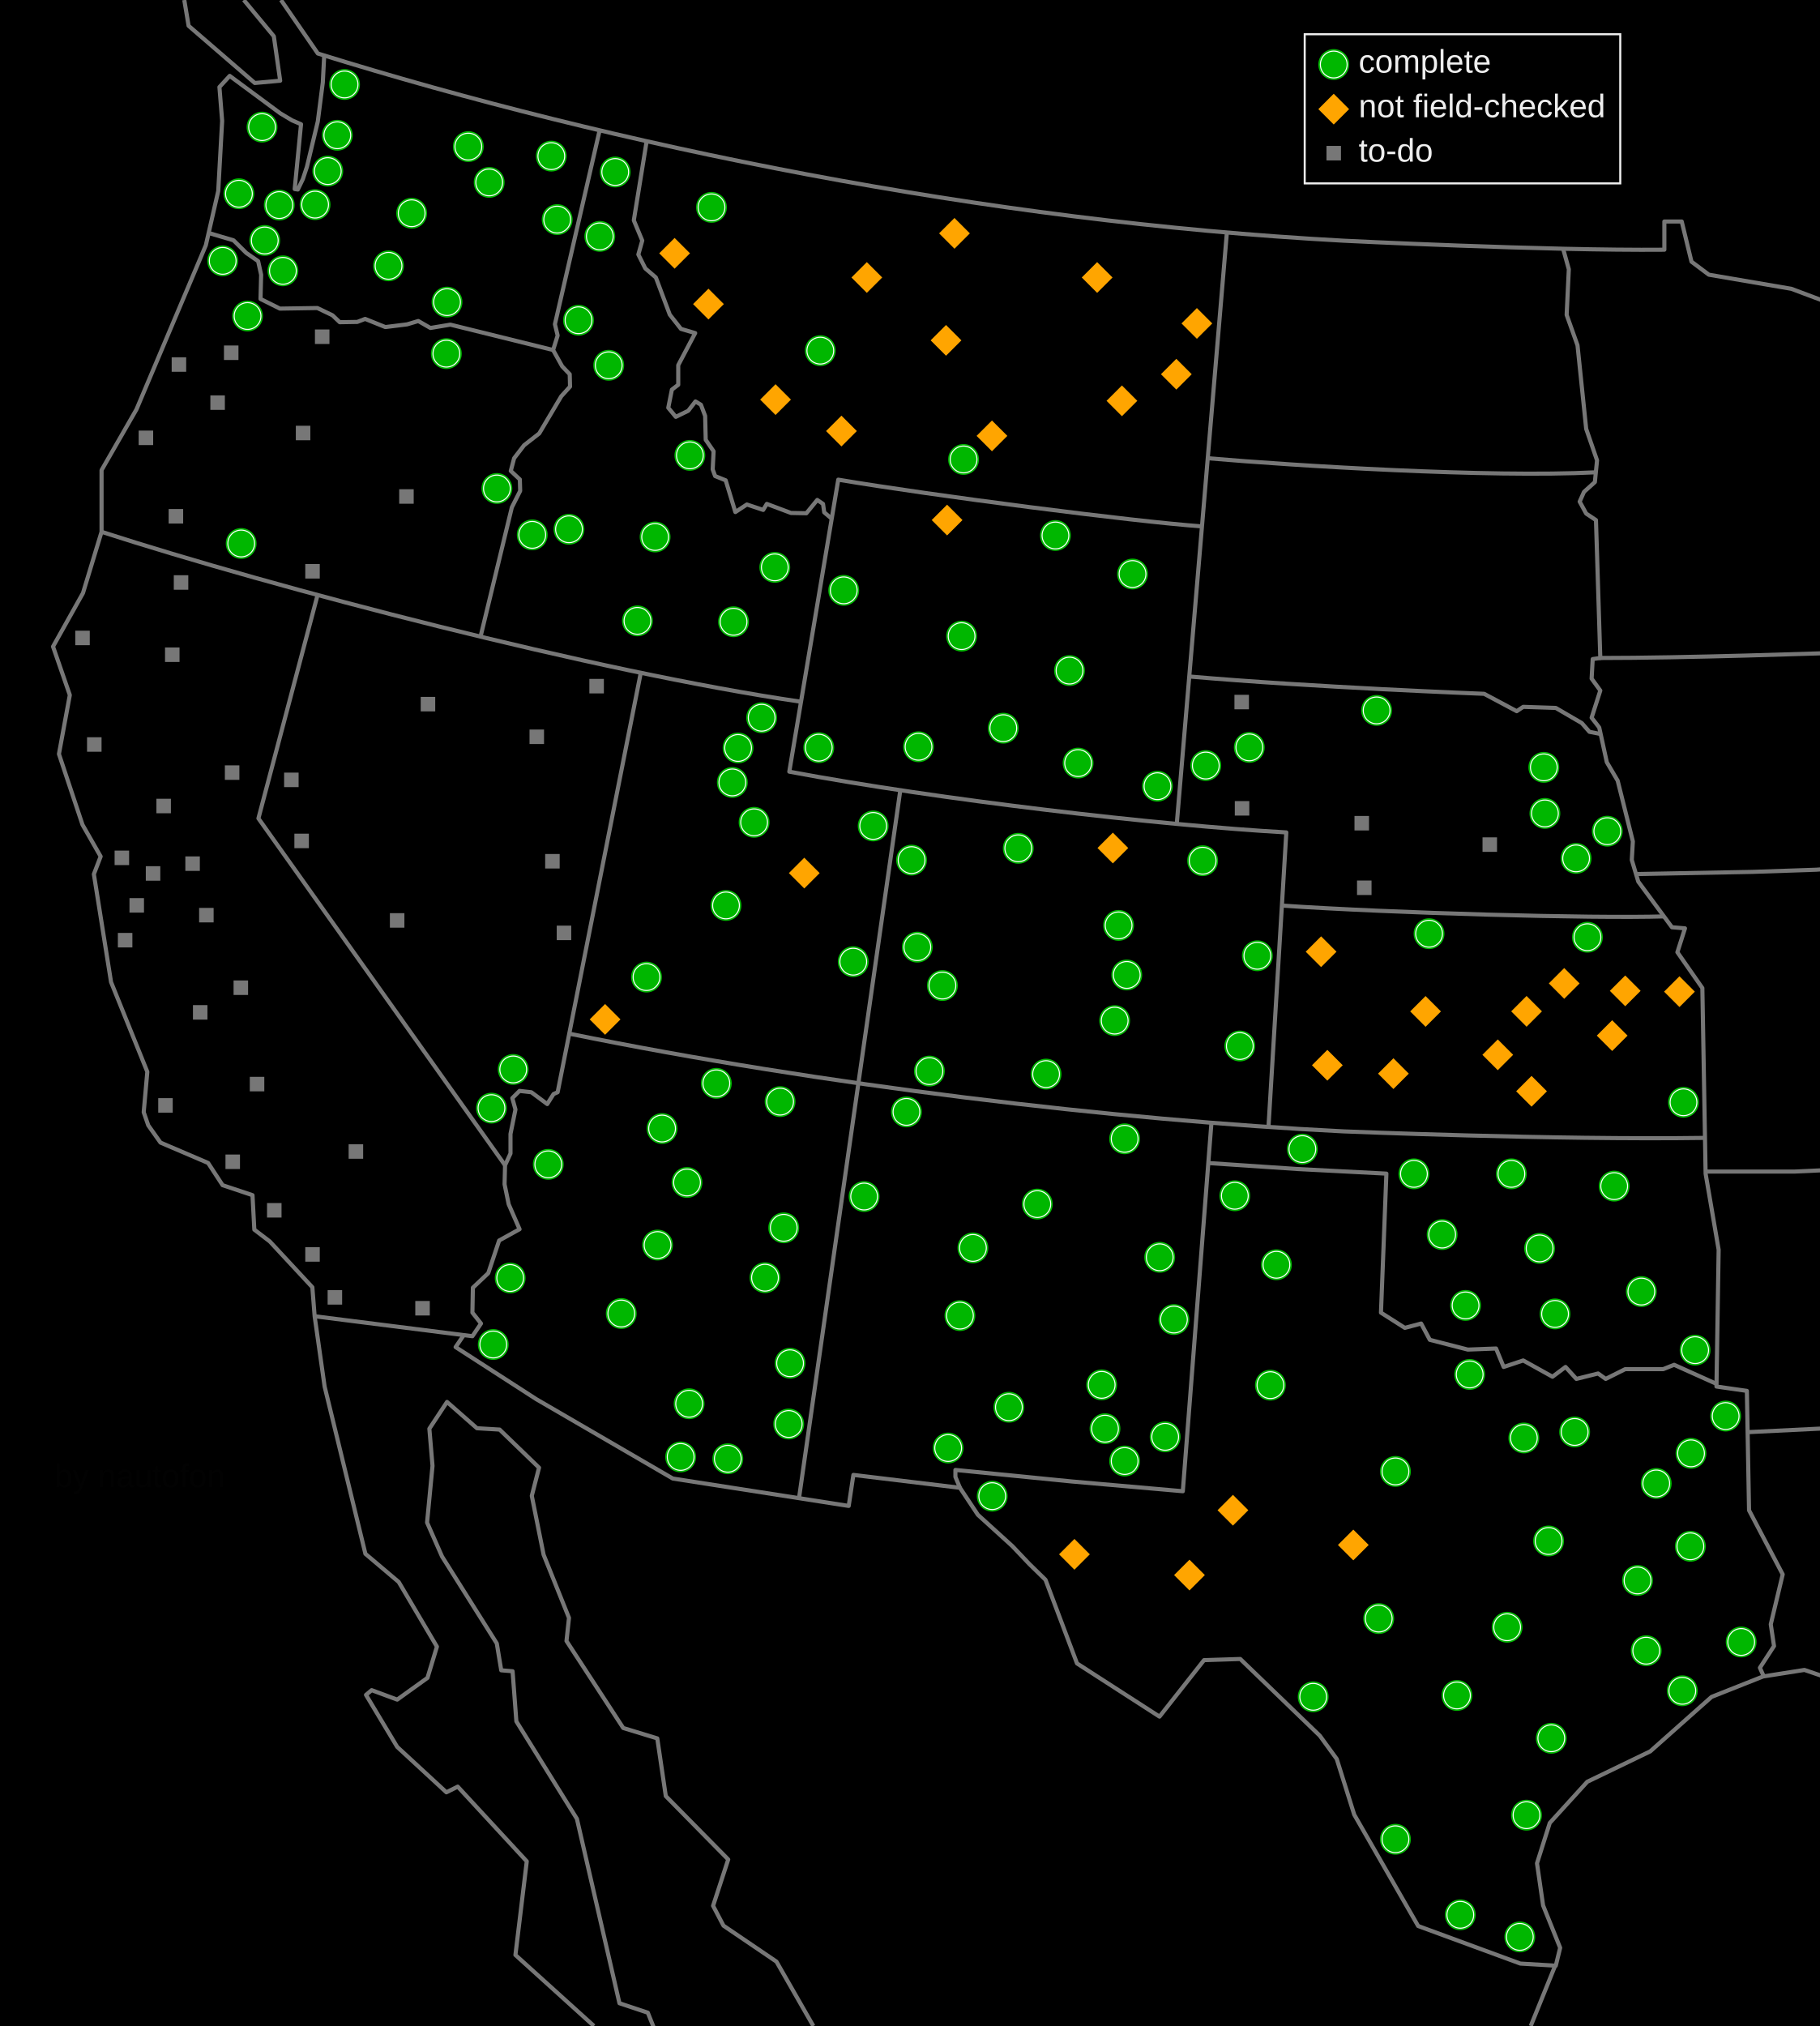
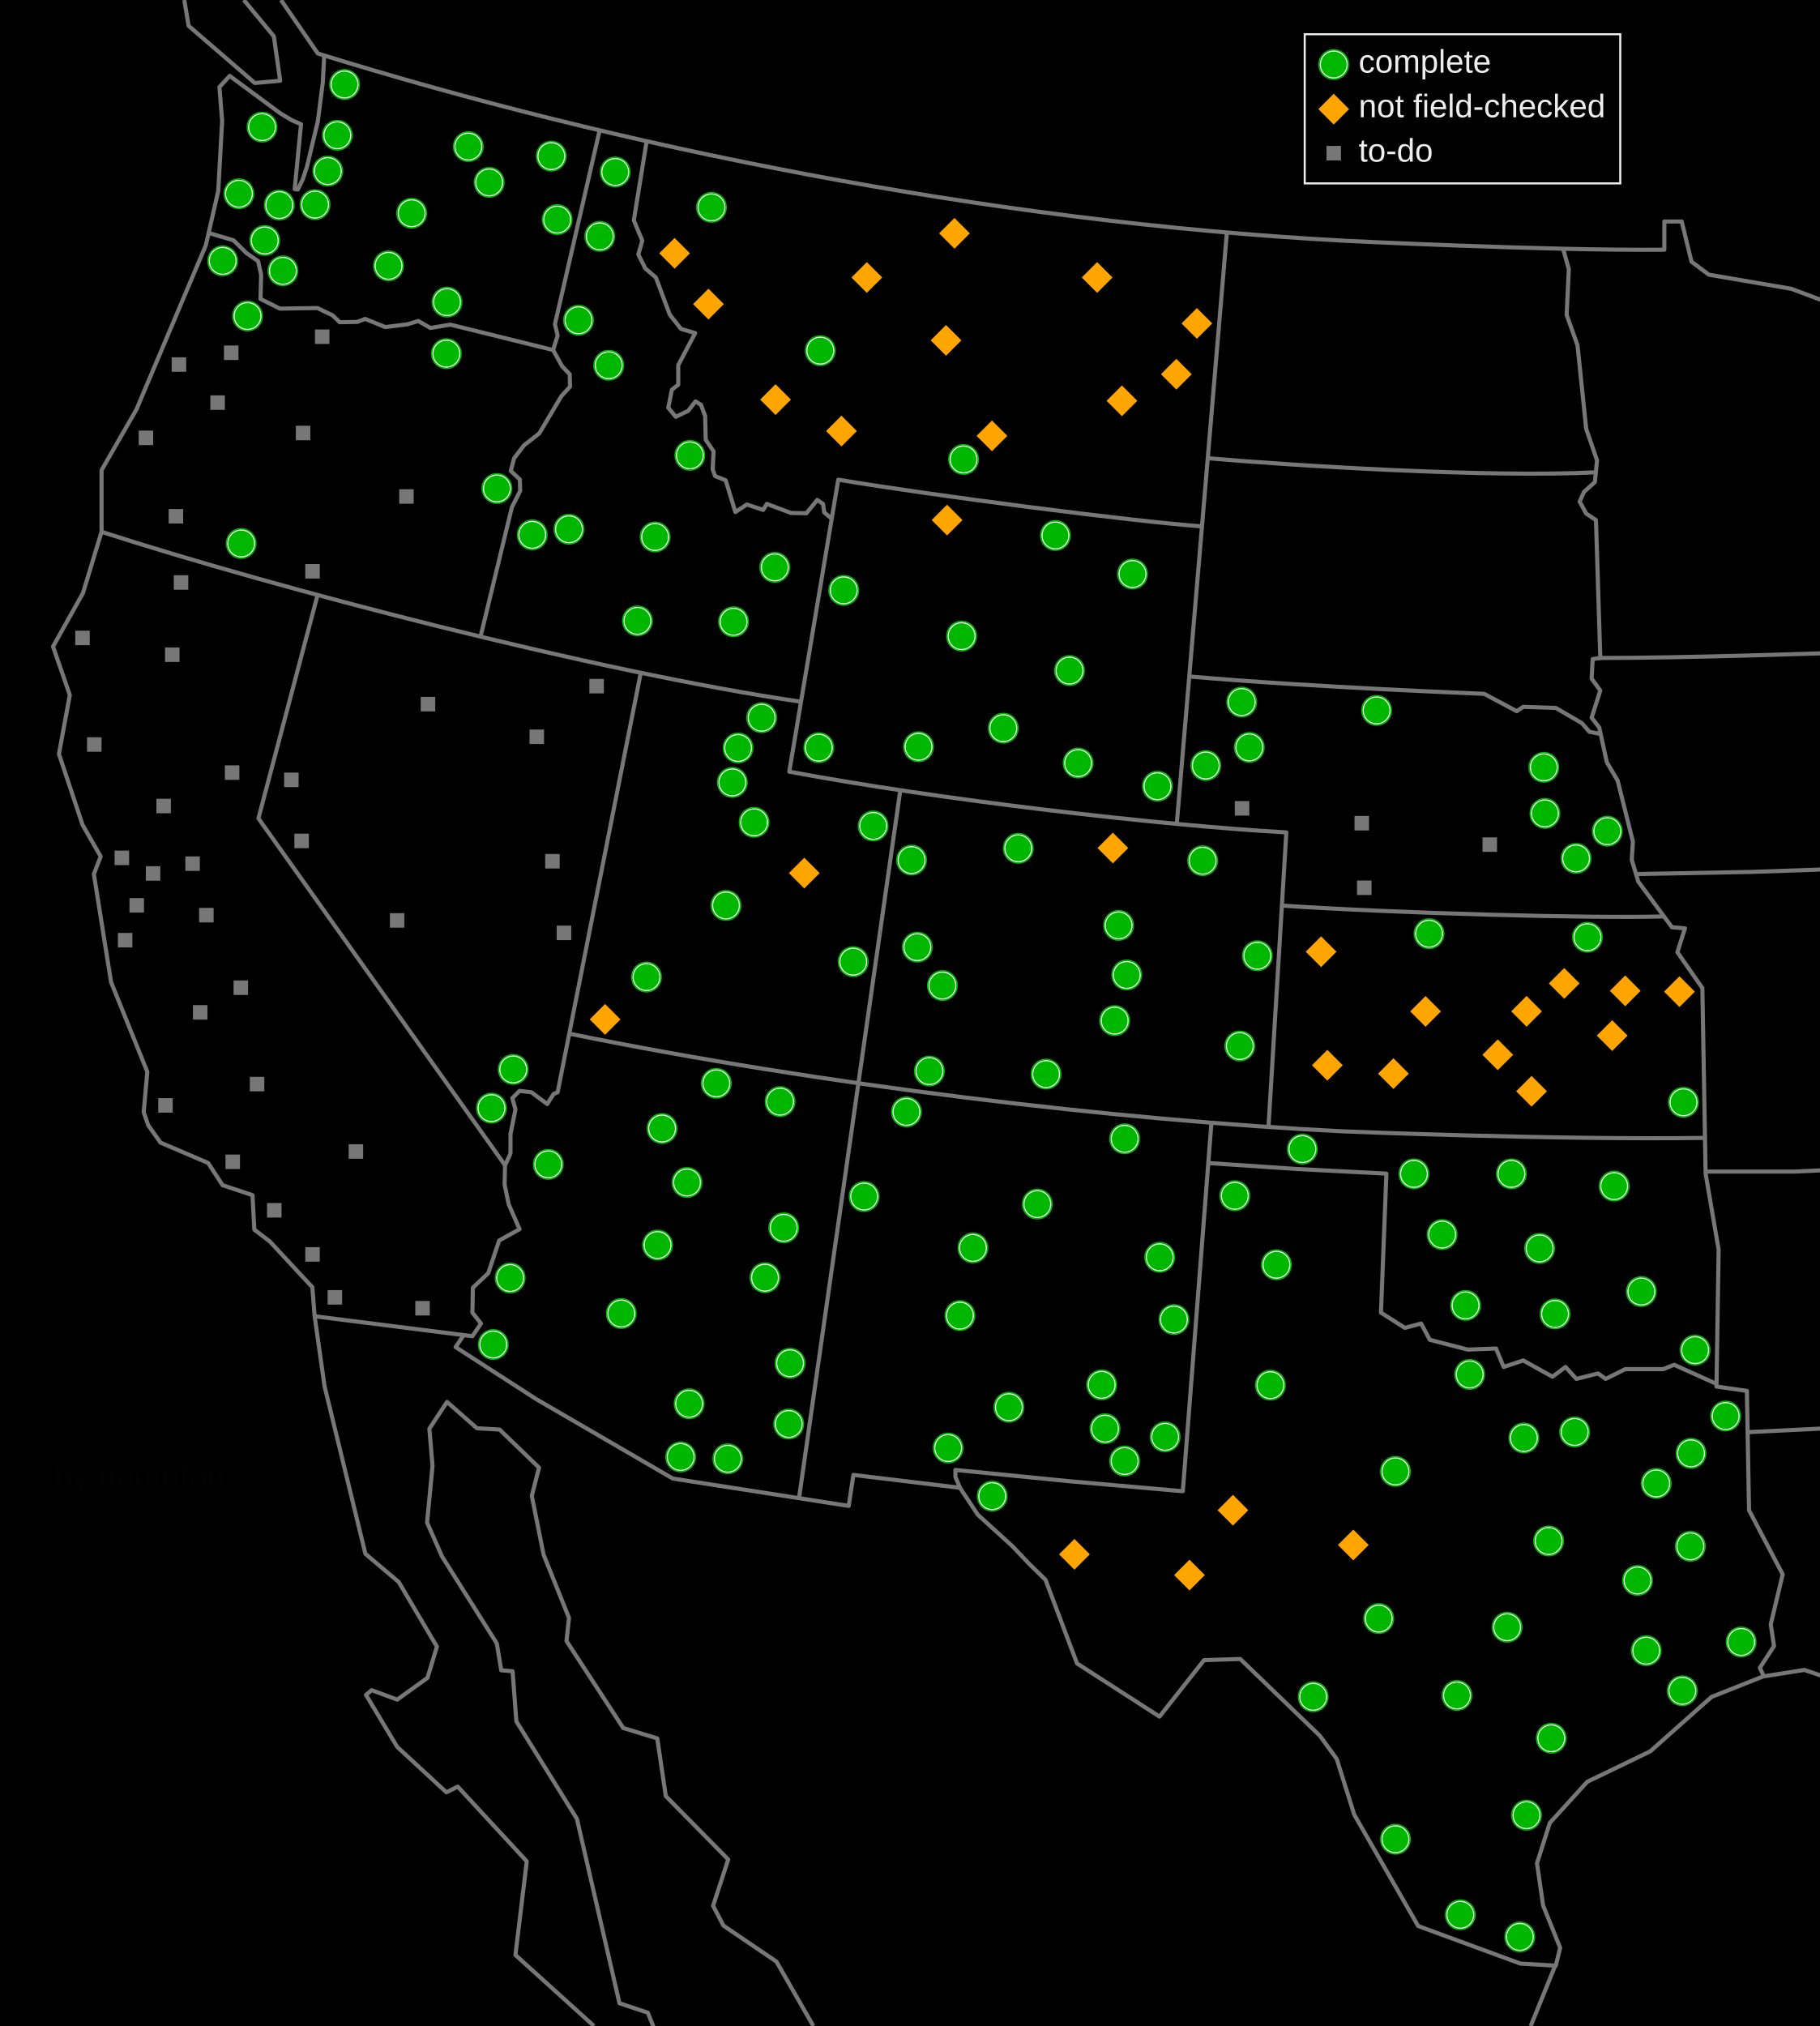
<svg xmlns="http://www.w3.org/2000/svg" xmlns:xlink="http://www.w3.org/1999/xlink" version="1.1" x="0px" y="0px" width="501.68px" height="558.55px" viewBox="0 0 501.68 558.55" xml:space="preserve">
  <symbol id="all" viewBox="-4.25 -4.25 8.5 8.5">
    <path style="fill:#00B700;" d="M4.25,0c0-2.35-1.9-4.25-4.25-4.25c-2.35,0-4.25,1.9-4.25,4.25S-2.35,4.25,0,4.25C2.35,4.25,4.25,2.35,4.25,0z" />
    <path style="fill:none;stroke:#FFFFFF;stroke-width:0.283;stroke-miterlimit:10;" d="M3.69,0c0-2.04-1.65-3.69-3.69-3.69S-3.68-2.04-3.68,0S-2.04,3.69,0,3.69S3.69,2.04,3.69,0z" />
  </symbol>
  <symbol id="cleanup" viewBox="-4.25 -4.25 8.5 8.5">
    <rect x="-3" y="-3" width="6" height="6" transform="rotate(45)" style="fill:orange" />
  </symbol>
  <symbol id="open" viewBox="-4.25 -4.25 8.5 8.5">
    <rect x="-2" y="-2" width="4" height="4" style="fill:#777" />
  </symbol>
  <symbol id="TODO" viewBox="-4.25 -4.25 8.5 8.5">
    <rect x="-2" y="-2" width="4" height="4" style="fill:red" />
  </symbol>
  <g id="map">
    <rect width="597.74" height="558.55" />
    <text id="made_by_nautofon" transform="matrix(1 0 0 1 15.00 410.00)" style="font-family:'ArialMT','Arial',sans-serif;fill:#020202;font-size:9px;">by nautofon</text>
    <path style="fill:none;stroke:#777777;stroke-width:1.134;stroke-linejoin:round;stroke-miterlimit:10;" d="M77.47,0l10.16,14.75c81.55,25.39,184,46.31,282.83,51.61 0 0 55.799 2.787 88.427 2.487v-7.783h4.789l2.694 11.076 4.789 3.592 22.75 3.891 14.368 5.388 10.178-2.993 17.362 4.49-13.47 7.184-18.858 18.559 0.299 2.395" />
    <line style="fill:none;stroke:#777777;stroke-width:1.134;stroke-linejoin:round;stroke-miterlimit:10;" x1="338.27" y1="64.1" x2="324.45" y2="227.16" />
    <polyline style="fill:none;stroke:#777777;stroke-width:1.134;stroke-linejoin:round;stroke-miterlimit:10;" points="87.56,164.04 71.25,225.62 139.25,321.25" />
    <polyline style="fill:none;stroke:#777777;stroke-width:1.134;stroke-linejoin:round;stroke-miterlimit:10;" points="176.67,185.49 153.75,301.12 152.62,301.62 150.88,304.38 146.5,301.12 143.25,300.75 141.25,302.75 142.12,305.88 140.75,312.62 140.75,318 139.25,321.25 139.12,326.5 140.25,332 143.25,338.88 137.62,342 134.62,351 130.38,355 130.25,361.88 132.62,364.88 130.25,368.38 86.75,362.88" />
    <polyline style="fill:none;stroke:#777777;stroke-width:1.134;stroke-linejoin:round;stroke-miterlimit:10;" points="50.81,0 52,7.12 70.25,22.88 77.25,22.25 75.5,10 67.22,0" />
    <path style="fill:none;stroke:#777777;stroke-width:1.134;stroke-linejoin:round;stroke-miterlimit:10;" d="m89.39 15.3-0.39 7.45-1.38 10.75-3 12.5-1.12 3.38-1.38 2.87-0.87-0.13 1.75-17.87-2.5-1.08-3.21-1.92-13.96-10.33-2.83 3.08 0.75 9.33-1.08 19.34-3.42 14.95-19.13 45.26-9.62 16.74v17l-5.12 16.88-8.26 14.75 4.63 13.37-3 16.26 6.5 19.5 5 8.74-1.87 4.88 4.74 29.75 10 24.75-1 11.12 1.26 3.63 3.37 4.75 13.13 5.62 4 6.13 8.24 2.75 0.5 9.5 4.26 3.25 11.74 12.63 0.63 8 2.75 19.37 11.25 46.13 9.177 7.754 10.54 17.833-2.607 8.605-8.344 5.997-7.04-2.607-1.565 1.304 8.605 14.341 13.559 12.516 3.129-1.565 19.035 20.599-3.129 25.814 21.642 19.574" />
    <path style="fill:none;stroke:#777777;stroke-width:1.134;stroke-linejoin:round;stroke-miterlimit:10;" d="m180.18 558.79-1.565-3.911-7.822-2.607-11.734-50.846-16.688-26.857-1.043-13.82-3.129-0.261-1.228-7.413-15.09-23.953-4.13-9.37 1.5-15.63-0.87-10.24 4.87-7.38 8.25 7.25 6.25 0.37 10.87 10.5-2 7.76 3.26 16.24 6.997 17.413-0.687 6.37 15.645 23.989 9.387 2.868 2.347 15.906 17.21 17.47-4.172 12.777 2.868 5.476 14.602 9.909 10.169 17.749" />
    <path style="fill:none;stroke:#777777;stroke-width:1.134;stroke-linejoin:round;stroke-miterlimit:10;" d="m127.87 368.07-2.25 3.31 22.26 14.37 37.62 21.87 48.5 7.55 1.29-8.55 29.38 3.55 4.95 7.45 9.5 8.63 4.68 4.93 4.464 4.358 8.681 23.049 22.75 14.668 12.273-15.566 9.989-0.323 21.93 21.149 4.666 6.405 4.83 15.362 17.624 30.7 28.183 10.36 9.765 0.577 1.202-4.926-4.701-11.674-1.683-11.626 3.523-11.123 10.338-11.353 17.362-8.382 16.902-15.012 14.229-5.642 11.375-1.796 13.171 4.49 14.967-3.592 14.368 10.477 12.872-0.299 6.585-4.191 6.885 2.395 2.694-2.993-3.891-3.592-0.299-8.082-2.993-5.388 6.885-4.191 13.47-2.395 15.53 0.898" />
    <line style="fill:none;stroke:#777777;stroke-width:1.134;stroke-linejoin:round;stroke-miterlimit:10;" x1="248.23" y1="217.87" x2="220.3" y2="413.04" />
    <path style="fill:none;stroke:#777777;stroke-width:1.134;stroke-linejoin:round;stroke-miterlimit:10;" d="M28,146.62c47.23,15.27,136.03,38.56,192.86,46.85" />
    <path style="fill:none;stroke:#777777;stroke-width:1.134;stroke-linejoin:round;stroke-miterlimit:10;" d="M156.95 284.97c69.54 14.18 151.01 23.87 213.51 26.94 0 0 58.194 2.396 99.503 1.797" />
    <path style="fill:none;stroke:#777777;stroke-width:1.134;stroke-linejoin:round;stroke-miterlimit:10;" d="M331.36,145.12c-18.79-1.34-74.68-8.56-100.24-12.88l-13.5,80.5c41,7.71,102.37,14.82,137.04,16.75l-4.92,81.2" />
    <polyline style="fill:none;stroke:#777777;stroke-width:1.134;stroke-linejoin:round;stroke-miterlimit:10;" points="334.01,309.54 326.12,411.12 295.42,408.42 263.42,405.25 263.42,407.17 264.67,410.17" />
    <path style="fill:none;stroke:#777777;stroke-width:1.134;stroke-linejoin:round;stroke-miterlimit:10;" d="m333.16 320.64 24.461 1.643 24.63 1.276-1.497 38.332 6.585 4.191 4.49-1.197 2.395 4.49 10.477 2.694 7.783-0.299 2.095 5.089 5.388-1.796 8.082 4.49 3.592-2.694 2.993 3.293 5.987-1.497 2.095 1.497 5.388-2.694h10.477l2.993-1.197 11.974 5.388" />
    <path style="fill:none;stroke:#777777;stroke-width:1.134;stroke-linejoin:round;stroke-miterlimit:10;" d="m353.22 249.65c31.131 2.095 85.611 3.592 105.67 2.993" />
    <path style="fill:none;stroke:#777777;stroke-width:1.134;stroke-linejoin:round;stroke-miterlimit:10;" d="m327.78 186.49c34.125 2.993 81.42 4.789 81.42 4.789l8.98 4.789 1.796-1.197 8.98 0.299 7.184 4.191 2.095 2.395 2.993 0.599" />
    <path style="fill:none;stroke:#777777;stroke-width:1.134;stroke-linejoin:round;stroke-miterlimit:10;" d="m332.87 126.32c24.246 2.095 77.529 5.388 107.16 3.891" />
    <polyline style="fill:none;stroke:#777777;stroke-width:1.134;stroke-linejoin:round;stroke-miterlimit:10;" points="165.33,35.93 153,89.38 153.75,92.5 152.5,96.5 155,101 157.08,103.17 157.17,106.58 154.75,109.25 148.67,119.5 144.5,122.75 141.75,126.33 140.83,129.83 143.33,132.17 143.42,135.33 141.12,139.88 132.49,175.53" />
    <polyline style="fill:none;stroke:#777777;stroke-width:1.134;stroke-linejoin:round;stroke-miterlimit:10;" points="178.29,38.93 174.75,60.75 177.08,66.33 176,70.17 177.92,74 180.83,76.5 184.67,86.75 187.75,90.67 191.67,91.83 187,100.67 187,106.08 185.25,107.42 184.25,112.42 186.33,114.92 189.75,113.25 191.75,110.67 193.25,111.58 194.42,114.67 194.58,121.25 196.75,124.42 196.5,129.42 197.17,131.25 200.08,132.42 202.75,141.17 205.92,139.08 210.42,140.58 211.42,138.92 218.08,141.42 222.33,141.5 225.33,137.83 226.92,138.92 227.25,141.25 229.32,143.01" />
    <polyline style="fill:none;stroke:#777777;stroke-width:1.134;stroke-linejoin:round;stroke-miterlimit:10;" points="57.53,64.23 64.38,66.25 67.92,69.75 71.17,72 72,75.75 71.83,82.42 77.17,85.08 87.5,84.92 91.67,86.92 93.67,88.83 98.5,88.75 100.67,87.92 106.25,90.17 112.25,89.42 115.33,88.5 118.67,90.42 124.17,89.5 152.5,96.5" />
    <path style="fill:none;stroke:#777777;stroke-width:1.134;stroke-linejoin:round;stroke-miterlimit:10;" d="m431.05 68.847 1.497 5.388-0.599 12.572 2.993 8.382 2.395 23.049 2.993 8.681-0.599 5.987-2.993 2.694-1.197 2.694 1.796 3.293 2.694 1.796 1.197 38.016-2.095 0.299-0.299 5.388 2.395 3.293-2.395 7.484 2.095 2.694 2.095 9.579 2.993 5.089 4.191 16.763-0.299 5.089 1.796 5.987 9.28 12.572 3.592 0.299-2.095 6.585 6.885 9.878 0.898 51.187 3.592 20.954-0.599 37.717 8.382 1.197 0.599 32.927 9.28 17.661-3.293 13.77 0.898 5.987-3.891 5.987 1.197 2.694" />
    <path style="fill:none;stroke:#777777;stroke-width:1.134;stroke-linejoin:round;stroke-miterlimit:10;" d="m440.93 181.4c24.246 0 58.371-1.197 76.93-1.796" />
    <path style="fill:none;stroke:#777777;stroke-width:1.134;stroke-linejoin:round;stroke-miterlimit:10;" d="m451.1 240.97 32.029-0.599 17.661-0.599 12.273-0.898 5.089 4.789" />
    <path style="fill:none;stroke:#777777;stroke-width:1.134;stroke-linejoin:round;stroke-miterlimit:10;" d="m470.56 322.99h24.246l32.329-1.497 17.062 0.299 1.796 2.694-4.789 5.987 10.776-0.299" />
    <path style="fill:none;stroke:#777777;stroke-width:1.134;stroke-linejoin:round;stroke-miterlimit:10;" d="m481.94 394.83 48.792-2.395" />
    <path style="fill:none;stroke:#777777;stroke-width:1.134;stroke-linejoin:round;stroke-miterlimit:10;" d="m428.87 541.7-6.822 16.841" />
  </g>
  <g id="legend" transform="translate(55)">
    <rect x="304.73" y="9.44" style="stroke:#EEEEEE;stroke-width:0.567;stroke-miterlimit:10;" width="87" height="41.12" />
    <text transform="matrix(1 0 0 1 319.5923 44.5608)" style="fill:#EEEEEE; font-family:'ArialMT','Arial',sans-serif; font-size:9px;">to-do</text>
    <use xlink:href="#open" width="8.5" height="8.5" id="legend-unkown_1_" x="-4.25" y="-4.25" transform="matrix(1 0 0 -1 312.729 42.2266)" style="overflow:visible;" />
    <text transform="matrix(1 0 0 1 319.5923 32.3207)" style="fill:#EEEEEE; font-family:'ArialMT','Arial',sans-serif; font-size:9px;">not field-checked</text>
    <use xlink:href="#cleanup" width="8.5" height="8.5" id="legend-some_1_" x="-4.25" y="-4.25" transform="matrix(1 0 0 -1 312.729 30.0874)" style="overflow:visible;" />
    <text transform="matrix(1 0 0 1 319.5933 20.0199)" style="fill:#EEEEEE; font-family:'ArialMT','Arial',sans-serif; font-size:9px;">complete</text>
    <use xlink:href="#all" width="8.5" height="8.5" id="legend-all_1_" x="-4.25" y="-4.25" transform="matrix(1 0 0 -1 312.729 17.7852)" style="overflow:visible;" />
  </g>
  <g id="data">
    <g id="AZ">
      <use xlink:href="#all" width="8.5" height="8.5" id="camp_verde" x="-4.25" y="-4.25" transform="matrix(1 0 0 -1 181.292 343.25)" style="overflow:visible;" />
      <use xlink:href="#all" width="8.5" height="8.5" id="clifton" x="-4.25" y="-4.25" transform="matrix(1 0 0 -1 217.8335 375.834)" style="overflow:visible;" />
      <use xlink:href="#all" width="8.5" height="8.5" id="ehrenberg" x="-4.25" y="-4.25" transform="matrix(1 0 0 -1 140.6665 352.334)" style="overflow:visible;" />
      <use xlink:href="#all" width="8.5" height="8.5" id="flagstaff" x="-4.25" y="-4.25" transform="matrix(1 0 0 -1 189.417 326)" style="overflow:visible;" />
      <use xlink:href="#all" width="8.5" height="8.5" id="g_canyon_vlg" x="-4.25" y="-4.25" transform="matrix(1 0 0 -1 182.542 311.125)" style="overflow:visible;" />
      <use xlink:href="#all" width="8.5" height="8.5" id="holbrook" x="-4.25" y="-4.25" transform="matrix(1 0 0 -1 216.084 338.5)" style="overflow:visible;" />
      <use xlink:href="#all" width="8.5" height="8.5" id="kayenta" x="-4.25" y="-4.25" transform="matrix(1 0 0 -1 215.0835 303.708)" style="overflow:visible;" />
      <use xlink:href="#all" width="8.5" height="8.5" id="kingman" x="-4.25" y="-4.25" transform="matrix(1 0 0 -1 151.167 321)" style="overflow:visible;" />
      <use xlink:href="#all" width="8.5" height="8.5" id="nogales" x="-4.25" y="-4.25" transform="matrix(1 0 0 -1 187.6665 401.667)" style="overflow:visible;" />
      <use xlink:href="#all" width="8.5" height="8.5" id="page" x="-4.25" y="-4.25" transform="matrix(1 0 0 -1 197.5005 298.667)" style="overflow:visible;" />
      <use xlink:href="#all" width="8.5" height="8.5" id="phoenix" x="-4.25" y="-4.25" transform="matrix(1 0 0 -1 171.292 362.125)" style="overflow:visible;" />
      <use xlink:href="#all" width="8.5" height="8.5" id="san_simon" x="-4.25" y="-4.25" transform="matrix(1 0 0 -1 217.4585 392.583)" style="overflow:visible;" />
      <use xlink:href="#all" width="8.5" height="8.5" id="show_low" x="-4.25" y="-4.25" transform="matrix(1 0 0 -1 210.917 352.25)" style="overflow:visible;" />
      <use xlink:href="#all" width="8.5" height="8.5" id="sierra_vista" x="-4.25" y="-4.25" transform="matrix(1 0 0 -1 200.6665 402.167)" style="overflow:visible;" />
      <use xlink:href="#all" width="8.5" height="8.5" id="tucson" x="-4.25" y="-4.25" transform="matrix(1 0 0 -1 190 387)" style="overflow:visible;" />
      <use xlink:href="#all" width="8.5" height="8.5" id="yuma" x="-4.25" y="-4.25" transform="matrix(1 0 0 -1 136 370.667)" style="overflow:visible;" />
    </g>
    <g id="CA">
      <use xlink:href="#open" width="8.5" height="8.5" id="bakersfield" x="-4.25" y="-4.25" transform="matrix(1 0 0 -1 70.875 298.874)" style="overflow:visible;" />
      <use xlink:href="#open" width="8.5" height="8.5" id="barstow" x="-4.25" y="-4.25" transform="matrix(1 0 0 -1 98.125 317.458)" style="overflow:visible;" />
      <use xlink:href="#open" width="8.5" height="8.5" id="carlsbad" x="-4.25" y="-4.25" transform="matrix(1 0 0 -1 86.1655 345.834)" style="overflow:visible;" />
      <use xlink:href="#open" width="8.5" height="8.5" id="el_centro" x="-4.25" y="-4.25" transform="matrix(1 0 0 -1 116.499 360.668)" style="overflow:visible;" />
      <use xlink:href="#open" width="8.5" height="8.5" id="eureka" x="-4.25" y="-4.25" transform="matrix(1 0 0 -1 22.7495 175.875)" style="overflow:visible;" />
      <use xlink:href="#open" width="8.5" height="8.5" id="fresno" x="-4.25" y="-4.25" transform="matrix(1 0 0 -1 66.4 272.3)" style="overflow:visible;" />
      <use xlink:href="#open" width="8.5" height="8.5" id="hilt" x="-4.25" y="-4.25" transform="matrix(1 0 0 -1 49.9165 160.5835)" style="overflow:visible;" />
      <use xlink:href="#open" width="8.5" height="8.5" id="huron" x="-4.25" y="-4.25" transform="matrix(1 0 0 -1 55.2 279.1)" style="overflow:visible;" />
      <use xlink:href="#open" width="8.5" height="8.5" id="los_angeles" x="-4.25" y="-4.25" transform="matrix(1 0 0 -1 75.6235 333.668)" style="overflow:visible;" />
      <use xlink:href="#open" width="8.5" height="8.5" id="modesto" x="-4.25" y="-4.25" transform="matrix(1 0 0 -1 56.9 252.3)" style="overflow:visible;" />
      <use xlink:href="#open" width="8.5" height="8.5" id="oakland" x="-4.25" y="-4.25" transform="matrix(1 0 0 -1 42.2 240.8)" style="overflow:visible;" />
      <use xlink:href="#open" width="8.5" height="8.5" id="oxnard" x="-4.25" y="-4.25" transform="matrix(1 0 0 -1 64.1675 320.292)" style="overflow:visible;" />
      <use xlink:href="#open" width="8.5" height="8.5" id="redding" x="-4.25" y="-4.25" transform="matrix(1 0 0 -1 47.4995 180.5)" style="overflow:visible;" />
      <use xlink:href="#open" width="8.5" height="8.5" id="sacramento" x="-4.25" y="-4.25" transform="matrix(1 0 0 -1 45.124 222.2095)" style="overflow:visible;" />
      <use xlink:href="#open" width="8.5" height="8.5" id="san_diego" x="-4.25" y="-4.25" transform="matrix(1 0 0 -1 92.3325 357.668)" style="overflow:visible;" />
      <use xlink:href="#open" width="8.5" height="8.5" id="san_francisc" x="-4.25" y="-4.25" transform="matrix(1 0 0 -1 33.6 236.5)" style="overflow:visible;" />
      <use xlink:href="#open" width="8.5" height="8.5" id="san_jose" x="-4.25" y="-4.25" transform="matrix(1 0 0 -1 37.7 249.6)" style="overflow:visible;" />
      <use xlink:href="#open" width="8.5" height="8.5" id="santa_cruz" x="-4.25" y="-4.25" transform="matrix(1 0 0 -1 34.5 259.2)" style="overflow:visible;" />
      <use xlink:href="#open" width="8.5" height="8.5" id="santa_maria" x="-4.25" y="-4.25" transform="matrix(1 0 0 -1 45.6245 304.75)" style="overflow:visible;" />
      <use xlink:href="#open" width="8.5" height="8.5" id="stockton" x="-4.25" y="-4.25" transform="matrix(1 0 0 -1 53.1 238.1)" style="overflow:visible;" />
      <use xlink:href="#open" width="8.5" height="8.5" id="truckee" x="-4.25" y="-4.25" transform="matrix(1 0 0 -1 63.9995 213)" style="overflow:visible;" />
      <use xlink:href="#open" width="8.5" height="8.5" id="ukiah" x="-4.25" y="-4.25" transform="matrix(1 0 0 -1 25.9995 205.25)" style="overflow:visible;" />
    </g>
    <g id="CO">
      <use xlink:href="#all" width="8.5" height="8.5" id="alamosa" x="-4.25" y="-4.25" transform="matrix(1 0 0 -1 288.4165 296.1221)" style="overflow:visible;" />
      <use xlink:href="#all" width="8.5" height="8.5" id="burlington" x="-4.25" y="-4.25" transform="matrix(1 0 0 -1 346.667 263.4971)" style="overflow:visible;" />
      <use xlink:href="#all" width="8.5" height="8.5" id="colorado_spr" x="-4.25" y="-4.25" transform="matrix(1 0 0 -1 310.6665 268.7886)" style="overflow:visible;" />
      <use xlink:href="#all" width="8.5" height="8.5" id="denver" x="-4.25" y="-4.25" transform="matrix(1 0 0 -1 308.4165 255.1221)" style="overflow:visible;" />
      <use xlink:href="#all" width="8.5" height="8.5" id="durango" x="-4.25" y="-4.25" transform="matrix(1 0 0 -1 256.25 295.2886)" style="overflow:visible;" />
      <use xlink:href="#cleanup" width="8.5" height="8.5" id="fort_collins" x="-4.25" y="-4.25" transform="matrix(1 0 0 -1 306.833 233.7886)" style="overflow:visible;" />
      <use xlink:href="#all" width="8.5" height="8.5" id="grand_juncti" x="-4.25" y="-4.25" transform="matrix(1 0 0 -1 252.916 261.1221)" style="overflow:visible;" />
      <use xlink:href="#all" width="8.5" height="8.5" id="lamar" x="-4.25" y="-4.25" transform="matrix(1 0 0 -1 341.833 288.3721)" style="overflow:visible;" />
      <use xlink:href="#all" width="8.5" height="8.5" id="montrose" x="-4.25" y="-4.25" transform="matrix(1 0 0 -1 259.833 271.7051)" style="overflow:visible;" />
      <use xlink:href="#all" width="8.5" height="8.5" id="pueblo" x="-4.25" y="-4.25" transform="matrix(1 0 0 -1 307.333 281.3721)" style="overflow:visible;" />
      <use xlink:href="#all" width="8.5" height="8.5" id="rangely" x="-4.25" y="-4.25" transform="matrix(1 0 0 -1 251.333 237.1221)" style="overflow:visible;" />
      <use xlink:href="#all" width="8.5" height="8.5" id="steamboat_sp" x="-4.25" y="-4.25" transform="matrix(1 0 0 -1 280.7495 233.8721)" style="overflow:visible;" />
      <use xlink:href="#all" width="8.5" height="8.5" id="sterling" x="-4.25" y="-4.25" transform="matrix(1 0 0 -1 331.583 237.2886)" style="overflow:visible;" />
    </g>
    <g id="ID">
      <use xlink:href="#all" width="8.5" height="8.5" id="boise" x="-4.25" y="-4.25" transform="matrix(1 0 0 -1 156.8745 145.9141)" style="overflow:visible;" />
      <use xlink:href="#all" width="8.5" height="8.5" id="coeur_dalene" x="-4.25" y="-4.25" transform="matrix(1 0 0 -1 165.3745 65.1641)" style="overflow:visible;" />
      <use xlink:href="#all" width="8.5" height="8.5" id="grangeville" x="-4.25" y="-4.25" transform="matrix(1 0 0 -1 167.833 100.7056)" style="overflow:visible;" />
      <use xlink:href="#all" width="8.5" height="8.5" id="idaho_falls" x="-4.25" y="-4.25" transform="matrix(1 0 0 -1 213.6245 156.4141)" style="overflow:visible;" />
      <use xlink:href="#all" width="8.5" height="8.5" id="ketchum" x="-4.25" y="-4.25" transform="matrix(1 0 0 -1 180.6245 148.0391)" style="overflow:visible;" />
      <use xlink:href="#all" width="8.5" height="8.5" id="lewiston" x="-4.25" y="-4.25" transform="matrix(1 0 0 -1 159.4995 88.2891)" style="overflow:visible;" />
      <use xlink:href="#all" width="8.5" height="8.5" id="nampa" x="-4.25" y="-4.25" transform="matrix(1 0 0 -1 146.7495 147.4556)" style="overflow:visible;" />
      <use xlink:href="#all" width="8.5" height="8.5" id="pocatello" x="-4.25" y="-4.25" transform="matrix(1 0 0 -1 202.2495 171.4141)" style="overflow:visible;" />
      <use xlink:href="#all" width="8.5" height="8.5" id="salmon" x="-4.25" y="-4.25" transform="matrix(1 0 0 -1 190.2075 125.5391)" style="overflow:visible;" />
      <use xlink:href="#all" width="8.5" height="8.5" id="sandpoint" x="-4.25" y="-4.25" transform="matrix(1 0 0 -1 169.6245 47.4141)" style="overflow:visible;" />
      <use xlink:href="#all" width="8.5" height="8.5" id="twin_falls" x="-4.25" y="-4.25" transform="matrix(1 0 0 -1 175.7495 171.1641)" style="overflow:visible;" />
    </g>
    <g id="KS">
      <use xlink:href="#cleanup" width="8.5" height="8.5" id="colby" transform="translate(360 258.13)" />
      <use xlink:href="#cleanup" width="8.5" height="8.5" id="dodge_city" transform="translate(379.94 291.74)" />
      <use xlink:href="#cleanup" width="8.5" height="8.5" id="emporia" transform="translate(440.25 281.26)" />
      <use xlink:href="#cleanup" width="8.5" height="8.5" id="garden_city" transform="translate(361.72 289.43)" />
      <use xlink:href="#cleanup" width="8.5" height="8.5" id="hays" transform="translate(388.8 274.59)" />
      <use xlink:href="#cleanup" width="8.5" height="8.5" id="hutchinson" transform="translate(408.71 286.55)" />
      <use xlink:href="#cleanup" width="8.5" height="8.5" id="junction_cit" transform="translate(427.03 266.87)" />
      <use xlink:href="#cleanup" width="8.5" height="8.5" id="kansas_city" transform="translate(458.8 269.14)" />
      <use xlink:href="#all" width="8.5" height="8.5" id="marysville" transform="translate(433.43 254.13)" />
      <use xlink:href="#all" width="8.5" height="8.5" id="phillipsburg" transform="translate(389.76 253.16)" />
      <use xlink:href="#all" width="8.5" height="8.5" id="pittsburg" transform="translate(459.91 299.64)" />
      <use xlink:href="#cleanup" width="8.5" height="8.5" id="salina_ks" transform="translate(416.65 274.57)" />
      <use xlink:href="#cleanup" width="8.5" height="8.5" id="topeka" transform="translate(443.85 268.92)" />
      <use xlink:href="#cleanup" width="8.5" height="8.5" id="wichita" transform="translate(418.02 296.61)" />
    </g>
    <g id="MT">
      <use xlink:href="#cleanup" width="8.5" height="8.5" id="billings" x="-4.25" y="-4.25" transform="matrix(1 0 0 -1 273.4985 120.168)" style="overflow:visible;" />
      <use xlink:href="#cleanup" width="8.5" height="8.5" id="bozeman" x="-4.25" y="-4.25" transform="matrix(1 0 0 -1 231.998 118.8345)" style="overflow:visible;" />
      <use xlink:href="#cleanup" width="8.5" height="8.5" id="butte" x="-4.25" y="-4.25" transform="matrix(1 0 0 -1 213.8315 110.168)" style="overflow:visible;" />
      <use xlink:href="#cleanup" width="8.5" height="8.5" id="glasgow_mt" x="-4.25" y="-4.25" transform="matrix(1 0 0 -1 302.4985 76.501)" style="overflow:visible;" />
      <use xlink:href="#cleanup" width="8.5" height="8.5" id="glendive" x="-4.25" y="-4.25" transform="matrix(1 0 0 -1 324.332 103.168)" style="overflow:visible;" />
      <use xlink:href="#cleanup" width="8.5" height="8.5" id="great_falls" x="-4.25" y="-4.25" transform="matrix(1 0 0 -1 238.9985 76.5015)" style="overflow:visible;" />
      <use xlink:href="#cleanup" width="8.5" height="8.5" id="havre" x="-4.25" y="-4.25" transform="matrix(1 0 0 -1 263.165 64.3345)" style="overflow:visible;" />
      <use xlink:href="#all" width="8.5" height="8.5" id="helena" x="-4.25" y="-4.25" transform="matrix(1 0 0 -1 226.1655 96.668)" style="overflow:visible;" />
      <use xlink:href="#all" width="8.5" height="8.5" id="kalispell" x="-4.25" y="-4.25" transform="matrix(1 0 0 -1 196.165 57.168)" style="overflow:visible;" />
      <use xlink:href="#all" width="8.5" height="8.5" id="laurel" x="-4.25" y="-4.25" transform="matrix(1 0 0 -1 265.665 126.6675)" style="overflow:visible;" />
      <use xlink:href="#cleanup" width="8.5" height="8.5" id="lewistown" x="-4.25" y="-4.25" transform="matrix(1 0 0 -1 260.832 93.835)" style="overflow:visible;" />
      <use xlink:href="#cleanup" width="8.5" height="8.5" id="miles_city" x="-4.25" y="-4.25" transform="matrix(1 0 0 -1 309.332 110.502)" style="overflow:visible;" />
      <use xlink:href="#cleanup" width="8.5" height="8.5" id="missoula" x="-4.25" y="-4.25" transform="matrix(1 0 0 -1 195.332 83.8345)" style="overflow:visible;" />
      <use xlink:href="#cleanup" width="8.5" height="8.5" id="sidney" x="-4.25" y="-4.25" transform="matrix(1 0 0 -1 329.998 89.1675)" style="overflow:visible;" />
      <use xlink:href="#cleanup" width="8.5" height="8.5" id="thompson_f" x="-4.25" y="-4.25" transform="matrix(1 0 0 -1 185.9985 69.8345)" style="overflow:visible;" />
    </g>
    <g id="NE" transform="translate(-27.097 -127.5)">
      <use xlink:href="#all" width="8.5" height="8.5" id="alliance" transform="translate(367.3 329.3)" />
-       <use xlink:href="#open" width="8.5" height="8.5" id="chadron" transform="translate(365.2 316.8)" />
+       <use xlink:href="#all" width="8.5" height="8.5" id="chadron" transform="translate(365.2 316.8)" />
      <use xlink:href="#all" width="8.5" height="8.5" id="columbus" transform="translate(448.8 347.5)" />
      <use xlink:href="#open" width="8.5" height="8.5" id="grand_island" transform="translate(433.6 356.1)" />
      <use xlink:href="#all" width="8.5" height="8.5" id="lincoln" transform="translate(457.4 359.9)" />
      <use xlink:href="#open" width="8.5" height="8.5" id="mccook" transform="translate(399.0 368.0)" />
      <use xlink:href="#all" width="8.5" height="8.5" id="norfolk" transform="translate(448.5 334.8)" />
      <use xlink:href="#open" width="8.5" height="8.5" id="north_platte" transform="translate(398.3 350.2)" />
      <use xlink:href="#all" width="8.5" height="8.5" id="omaha" transform="translate(466.0 352.4)" />
      <use xlink:href="#all" width="8.5" height="8.5" id="scottsbluff" transform="translate(355.3 334.3)" />
      <use xlink:href="#open" width="8.5" height="8.5" id="sidney_ne" transform="translate(365.3 346.1)" />
      <use xlink:href="#all" width="8.5" height="8.5" id="valentine" transform="translate(402.4 319.1)" />
    </g>
    <g id="NM">
      <use xlink:href="#all" width="8.5" height="8.5" id="alamogordo" x="-4.25" y="-4.25" transform="matrix(1 0 0 -1 278.1665 387.9561)" style="overflow:visible;" />
      <use xlink:href="#all" width="8.5" height="8.5" id="albuquerque" x="-4.25" y="-4.25" transform="matrix(1 0 0 -1 268.25 344.0381)" style="overflow:visible;" />
      <use xlink:href="#all" width="8.5" height="8.5" id="artesia" x="-4.25" y="-4.25" transform="matrix(1 0 0 -1 304.6665 393.873)" style="overflow:visible;" />
      <use xlink:href="#all" width="8.5" height="8.5" id="carlsbad_nm" x="-4.25" y="-4.25" transform="matrix(1 0 0 -1 310.0835 402.79)" style="overflow:visible;" />
      <use xlink:href="#all" width="8.5" height="8.5" id="clovis" x="-4.25" y="-4.25" transform="matrix(1 0 0 -1 323.6665 363.7891)" style="overflow:visible;" />
      <use xlink:href="#all" width="8.5" height="8.5" id="farmington" x="-4.25" y="-4.25" transform="matrix(1 0 0 -1 249.916 306.5381)" style="overflow:visible;" />
      <use xlink:href="#all" width="8.5" height="8.5" id="gallup" x="-4.25" y="-4.25" transform="matrix(1 0 0 -1 238.2495 329.8721)" style="overflow:visible;" />
      <use xlink:href="#all" width="8.5" height="8.5" id="hobbs" x="-4.25" y="-4.25" transform="matrix(1 0 0 -1 321.25 396.123)" style="overflow:visible;" />
      <use xlink:href="#all" width="8.5" height="8.5" id="las_cruces" x="-4.25" y="-4.25" transform="matrix(1 0 0 -1 261.4165 399.2061)" style="overflow:visible;" />
      <use xlink:href="#all" width="8.5" height="8.5" id="raton" x="-4.25" y="-4.25" transform="matrix(1 0 0 -1 310.083 313.9551)" style="overflow:visible;" />
      <use xlink:href="#all" width="8.5" height="8.5" id="roswell" x="-4.25" y="-4.25" transform="matrix(1 0 0 -1 303.75 381.7891)" style="overflow:visible;" />
      <use xlink:href="#all" width="8.5" height="8.5" id="santa_fe" x="-4.25" y="-4.25" transform="matrix(1 0 0 -1 285.9995 331.9551)" style="overflow:visible;" />
      <use xlink:href="#all" width="8.5" height="8.5" id="socorro" x="-4.25" y="-4.25" transform="matrix(1 0 0 -1 264.6665 362.7051)" style="overflow:visible;" />
      <use xlink:href="#all" width="8.5" height="8.5" id="tucumcari" x="-4.25" y="-4.25" transform="matrix(1 0 0 -1 319.75 346.6221)" style="overflow:visible;" />
    </g>
    <g id="NV">
      <use xlink:href="#open" width="8.5" height="8.5" id="carson_city" x="-4.25" y="-4.25" transform="matrix(1 0 0 -1 83.165 231.833)" style="overflow:visible;" />
      <use xlink:href="#open" width="8.5" height="8.5" id="elko" x="-4.25" y="-4.25" transform="matrix(1 0 0 -1 147.9995 203.125)" style="overflow:visible;" />
      <use xlink:href="#open" width="8.5" height="8.5" id="ely" x="-4.25" y="-4.25" transform="matrix(1 0 0 -1 152.312 237.4375)" style="overflow:visible;" />
      <use xlink:href="#open" width="8.5" height="8.5" id="jackpot" x="-4.25" y="-4.25" transform="matrix(1 0 0 -1 164.4985 189.1665)" style="overflow:visible;" />
      <use xlink:href="#all" width="8.5" height="8.5" id="las_vegas" x="-4.25" y="-4.25" transform="matrix(1 0 0 -1 141.4985 294.833)" style="overflow:visible;" />
      <use xlink:href="#open" width="8.5" height="8.5" id="pioche" x="-4.25" y="-4.25" transform="matrix(1 0 0 -1 155.4995 257.1875)" style="overflow:visible;" />
      <use xlink:href="#all" width="8.5" height="8.5" id="primm" x="-4.25" y="-4.25" transform="matrix(1 0 0 -1 135.4985 305.5)" style="overflow:visible;" />
      <use xlink:href="#open" width="8.5" height="8.5" id="reno" x="-4.25" y="-4.25" transform="matrix(1 0 0 -1 80.332 215)" style="overflow:visible;" />
      <use xlink:href="#open" width="8.5" height="8.5" id="tonopah" x="-4.25" y="-4.25" transform="matrix(1 0 0 -1 109.4995 253.75)" style="overflow:visible;" />
      <use xlink:href="#open" width="8.5" height="8.5" id="winnemucca" x="-4.25" y="-4.25" transform="matrix(1 0 0 -1 117.9995 194.125)" style="overflow:visible;" />
    </g>
    <g id="OK" transform="translate(-4.25 -4.25)">
      <use xlink:href="#all" width="8.5" height="8.5" id="ardmore" transform="translate(428.75 362.24)" />
      <use xlink:href="#all" width="8.5" height="8.5" id="clinton" transform="translate(397.62 340.36)" />
      <use xlink:href="#all" width="8.5" height="8.5" id="enid" transform="translate(416.71 323.62)" />
      <use xlink:href="#all" width="8.5" height="8.5" id="guymon" transform="translate(359.08 316.79)" />
      <use xlink:href="#all" width="8.5" height="8.5" id="idabel" transform="translate(467.37 372.22)" />
      <use xlink:href="#all" width="8.5" height="8.5" id="lawton" transform="translate(404.08 359.89)" />
      <use xlink:href="#all" width="8.5" height="8.5" id="mcalester" transform="translate(452.54 356.07)" />
      <use xlink:href="#all" width="8.5" height="8.5" id="oklahoma_cit" transform="translate(424.49 344.17)" />
      <use xlink:href="#all" width="8.5" height="8.5" id="tulsa" transform="translate(445.05 327)" />
      <use xlink:href="#all" width="8.5" height="8.5" id="woodward" transform="translate(389.84 323.62)" />
    </g>
    <g id="OR">
      <use xlink:href="#all" width="8.5" height="8.5" id="astoria" x="-4.25" y="-4.25" transform="matrix(1 0 0 -1 61.3979 71.917)" style="overflow:visible;" />
      <use xlink:href="#open" width="8.5" height="8.5" id="bend" x="-4.25" y="-4.25" transform="matrix(1 0 0 -1 83.5645 119.375)" style="overflow:visible;" />
      <use xlink:href="#open" width="8.5" height="8.5" id="burns" x="-4.25" y="-4.25" transform="matrix(1 0 0 -1 112.0645 136.875)" style="overflow:visible;" />
      <use xlink:href="#open" width="8.5" height="8.5" id="coos_bay" x="-4.25" y="-4.25" transform="matrix(1 0 0 -1 40.231 120.708)" style="overflow:visible;" />
      <use xlink:href="#open" width="8.5" height="8.5" id="eugene" x="-4.25" y="-4.25" transform="matrix(1 0 0 -1 59.9995 110.9995)" style="overflow:visible;" />
      <use xlink:href="#all" width="8.5" height="8.5" id="klamath_f" x="-4.25" y="-4.25" transform="matrix(1 0 0 -1 66.4995 149.833)" style="overflow:visible;" />
      <use xlink:href="#open" width="8.5" height="8.5" id="lakeview" x="-4.25" y="-4.25" transform="matrix(1 0 0 -1 86.1665 157.5)" style="overflow:visible;" />
      <use xlink:href="#open" width="8.5" height="8.5" id="medford" x="-4.25" y="-4.25" transform="matrix(1 0 0 -1 48.4995 142.333)" style="overflow:visible;" />
      <use xlink:href="#open" width="8.5" height="8.5" id="newport" x="-4.25" y="-4.25" transform="matrix(1 0 0 -1 49.333 100.4995)" style="overflow:visible;" />
      <use xlink:href="#all" width="8.5" height="8.5" id="ontario" x="-4.25" y="-4.25" transform="matrix(1 0 0 -1 136.9995 134.6665)" style="overflow:visible;" />
      <use xlink:href="#all" width="8.5" height="8.5" id="pendleton" x="-4.25" y="-4.25" transform="matrix(1 0 0 -1 123.0645 97.5)" style="overflow:visible;" />
      <use xlink:href="#all" width="8.5" height="8.5" id="portland" x="-4.25" y="-4.25" transform="matrix(1 0 0 -1 68.2495 87.1245)" style="overflow:visible;" />
      <use xlink:href="#open" width="8.5" height="8.5" id="salem" x="-4.25" y="-4.25" transform="matrix(1 0 0 -1 63.7495 97.2495)" style="overflow:visible;" />
      <use xlink:href="#open" width="8.5" height="8.5" id="the_dalles" x="-4.25" y="-4.25" transform="matrix(1 0 0 -1 88.833 92.833)" style="overflow:visible;" />
    </g>
    <g id="TX" transform="translate(-63.713 95.304)">
      <use xlink:href="#all" width="8.5" height="8.5" id="abilene" transform="translate(444.21 306.1)" />
      <use xlink:href="#all" width="8.5" height="8.5" id="amarillo" transform="translate(411.39 249.13)" />
      <use xlink:href="#all" width="8.5" height="8.5" id="austin" transform="translate(475 349.06)" />
      <use xlink:href="#all" width="8.5" height="8.5" id="beaumont" transform="translate(539.53 353.12)" />
      <use xlink:href="#all" width="8.5" height="8.5" id="brownsville" transform="translate(478.5 434.43)" />
      <use xlink:href="#all" width="8.5" height="8.5" id="corpus_chris" transform="translate(480.34 400.87)" />
      <use xlink:href="#all" width="8.5" height="8.5" id="dalhart" transform="translate(399.92 230.11)" />
      <use xlink:href="#all" width="8.5" height="8.5" id="dallas" transform="translate(493.62 295.22)" />
      <use xlink:href="#all" width="8.5" height="8.5" id="del_rio" transform="translate(421.53 368.24)" />
      <use xlink:href="#all" width="8.5" height="8.5" id="el_paso" transform="translate(333.03 312.92)" />
      <use xlink:href="#cleanup" width="8.5" height="8.5" id="fort_stockto" transform="translate(387.42 334.68)" />
      <use xlink:href="#all" width="8.5" height="8.5" id="fort_worth" transform="translate(479.61 296.88)" />
      <use xlink:href="#all" width="8.5" height="8.5" id="galveston" transform="translate(523.3 366.58)" />
      <use xlink:href="#all" width="8.5" height="8.5" id="houston" transform="translate(513.35 355.52)" />
      <use xlink:href="#all" width="8.5" height="8.5" id="huntsville" transform="translate(510.95 336.16)" />
      <use xlink:href="#all" width="8.5" height="8.5" id="junction" transform="translate(439.6 346.67)" />
      <use xlink:href="#all" width="8.5" height="8.5" id="laredo" transform="translate(444.21 407.51)" />
      <use xlink:href="#all" width="8.5" height="8.5" id="longview_tx" transform="translate(525.7 301.12)" />
      <use xlink:href="#all" width="8.5" height="8.5" id="lubbock" transform="translate(409.73 282.32)" />
      <use xlink:href="#all" width="8.5" height="8.5" id="lufkin" transform="translate(525.52 326.75)" />
      <use xlink:href="#all" width="8.5" height="8.5" id="mcallen" transform="translate(462.09 428.34)" />
      <use xlink:href="#cleanup" width="8.5" height="8.5" id="odessa" transform="translate(399.4 316.8)" />
      <use xlink:href="#cleanup" width="8.5" height="8.5" id="san_angelo" transform="translate(432.59 326.38)" />
      <use xlink:href="#all" width="8.5" height="8.5" id="san_antonio" transform="translate(461.17 367.87)" />
      <use xlink:href="#all" width="8.5" height="8.5" id="texarkana" transform="translate(535.25 290.84)" />
      <use xlink:href="#all" width="8.5" height="8.5" id="tyler" transform="translate(516.11 309.42)" />
      <use xlink:href="#cleanup" width="8.5" height="8.5" id="van_horn" transform="translate(355.7 328.96)" />
      <use xlink:href="#all" width="8.5" height="8.5" id="victoria" transform="translate(487.17 379.67)" />
      <use xlink:href="#all" width="8.5" height="8.5" id="waco" transform="translate(486.43 325.28)" />
      <use xlink:href="#all" width="8.5" height="8.5" id="wichita_fall" transform="translate(464.67 279.37)" />
    </g>
    <g id="UT">
      <use xlink:href="#all" width="8.5" height="8.5" id="cedar_city" x="-4.25" y="-4.25" transform="matrix(1 0 0 -1 178.2495 269.3726)" style="overflow:visible;" />
      <use xlink:href="#all" width="8.5" height="8.5" id="logan" x="-4.25" y="-4.25" transform="matrix(1 0 0 -1 209.9995 197.8721)" style="overflow:visible;" />
      <use xlink:href="#all" width="8.5" height="8.5" id="moab" x="-4.25" y="-4.25" transform="matrix(1 0 0 -1 235.2495 265.1226)" style="overflow:visible;" />
      <use xlink:href="#all" width="8.5" height="8.5" id="ogden" x="-4.25" y="-4.25" transform="matrix(1 0 0 -1 203.5005 206.2056)" style="overflow:visible;" />
      <use xlink:href="#cleanup" width="8.5" height="8.5" id="price" x="-4.25" y="-4.25" transform="matrix(1 0 0 -1 221.7495 240.7056)" style="overflow:visible;" />
      <use xlink:href="#all" width="8.5" height="8.5" id="provo" x="-4.25" y="-4.25" transform="matrix(1 0 0 -1 207.9165 226.7056)" style="overflow:visible;" />
      <use xlink:href="#all" width="8.5" height="8.5" id="salina" x="-4.25" y="-4.25" transform="matrix(1 0 0 -1 200.166 249.6226)" style="overflow:visible;" />
      <use xlink:href="#all" width="8.5" height="8.5" id="salt_lake" x="-4.25" y="-4.25" transform="matrix(1 0 0 -1 201.9165 215.7061)" style="overflow:visible;" />
      <use xlink:href="#cleanup" width="8.5" height="8.5" id="st_george" x="-4.25" y="-4.25" transform="matrix(1 0 0 -1 166.833 281.0391)" style="overflow:visible;" />
      <use xlink:href="#all" width="8.5" height="8.5" id="vernal" x="-4.25" y="-4.25" transform="matrix(1 0 0 -1 240.7495 227.7056)" style="overflow:visible;" />
    </g>
    <g id="WA">
      <use xlink:href="#all" width="8.5" height="8.5" id="aberdeen_wa" x="-4.25" y="-4.25" transform="matrix(1 0 0 -1 65.8745 53.4146)" style="overflow:visible;" />
      <use xlink:href="#all" width="8.5" height="8.5" id="bellingham" x="-4.25" y="-4.25" transform="matrix(1 0 0 -1 94.9995 23.2896)" style="overflow:visible;" />
      <use xlink:href="#all" width="8.5" height="8.5" id="colville" x="-4.25" y="-4.25" transform="matrix(1 0 0 -1 151.9995 43.0396)" style="overflow:visible;" />
      <use xlink:href="#all" width="8.5" height="8.5" id="everett" x="-4.25" y="-4.25" transform="matrix(1 0 0 -1 92.9995 37.2896)" style="overflow:visible;" />
      <use xlink:href="#all" width="8.5" height="8.5" id="grand_coulee" x="-4.25" y="-4.25" transform="matrix(1 0 0 -1 134.8745 50.2896)" style="overflow:visible;" />
      <use xlink:href="#all" width="8.5" height="8.5" id="kennewick" x="-4.25" y="-4.25" transform="matrix(1 0 0 -1 123.2495 83.2896)" style="overflow:visible;" />
      <use xlink:href="#all" width="8.5" height="8.5" id="longview" x="-4.25" y="-4.25" transform="matrix(1 0 0 -1 72.9995 66.2896)" style="overflow:visible;" />
      <use xlink:href="#all" width="8.5" height="8.5" id="olympia" x="-4.25" y="-4.25" transform="matrix(1 0 0 -1 76.9995 56.5396)" style="overflow:visible;" />
      <use xlink:href="#all" width="8.5" height="8.5" id="omak" x="-4.25" y="-4.25" transform="matrix(1 0 0 -1 129.1245 40.4146)" style="overflow:visible;" />
      <use xlink:href="#all" width="8.5" height="8.5" id="port_angeles" x="-4.25" y="-4.25" transform="matrix(1 0 0 -1 72.2495 35.0396)" style="overflow:visible;" />
      <use xlink:href="#all" width="8.5" height="8.5" id="seattle" x="-4.25" y="-4.25" transform="matrix(1 0 0 -1 90.3745 47.1646)" style="overflow:visible;" />
      <use xlink:href="#all" width="8.5" height="8.5" id="spokane" x="-4.25" y="-4.25" transform="matrix(1 0 0 -1 153.6245 60.5396)" style="overflow:visible;" />
      <use xlink:href="#all" width="8.5" height="8.5" id="tacoma" x="-4.25" y="-4.25" transform="matrix(1 0 0 -1 86.8745 56.4146)" style="overflow:visible;" />
      <use xlink:href="#all" width="8.5" height="8.5" id="vancouver" x="-4.25" y="-4.25" transform="matrix(1 0 0 -1 77.9995 74.6646)" style="overflow:visible;" />
      <use xlink:href="#all" width="8.5" height="8.5" id="wenatchee" x="-4.25" y="-4.25" transform="matrix(1 0 0 -1 113.4995 58.7896)" style="overflow:visible;" />
      <use xlink:href="#all" width="8.5" height="8.5" id="yakima" x="-4.25" y="-4.25" transform="matrix(1 0 0 -1 107.1245 73.2896)" style="overflow:visible;" />
    </g>
    <g id="WY">
      <use xlink:href="#all" width="8.5" height="8.5" id="casper" x="-4.25" y="-4.25" transform="matrix(1 0 0 -1 294.8745 184.875)" style="overflow:visible;" />
      <use xlink:href="#all" width="8.5" height="8.5" id="cheyenne" x="-4.25" y="-4.25" transform="matrix(1 0 0 -1 319.1245 216.75)" style="overflow:visible;" />
      <use xlink:href="#cleanup" width="8.5" height="8.5" id="cody" x="-4.25" y="-4.25" transform="matrix(1 0 0 -1 261.125 143.375)" style="overflow:visible;" />
      <use xlink:href="#all" width="8.5" height="8.5" id="evanston" x="-4.25" y="-4.25" transform="matrix(1 0 0 -1 225.7495 206.125)" style="overflow:visible;" />
      <use xlink:href="#all" width="8.5" height="8.5" id="gillette" x="-4.25" y="-4.25" transform="matrix(1 0 0 -1 312.2495 158.25)" style="overflow:visible;" />
      <use xlink:href="#all" width="8.5" height="8.5" id="jackson" x="-4.25" y="-4.25" transform="matrix(1 0 0 -1 232.6245 162.75)" style="overflow:visible;" />
      <use xlink:href="#all" width="8.5" height="8.5" id="laramie" x="-4.25" y="-4.25" transform="matrix(1 0 0 -1 297.2495 210.375)" style="overflow:visible;" />
      <use xlink:href="#all" width="8.5" height="8.5" id="rawlins" x="-4.25" y="-4.25" transform="matrix(1 0 0 -1 276.6245 200.75)" style="overflow:visible;" />
      <use xlink:href="#all" width="8.5" height="8.5" id="riverton" x="-4.25" y="-4.25" transform="matrix(1 0 0 -1 265.1245 175.375)" style="overflow:visible;" />
      <use xlink:href="#all" width="8.5" height="8.5" id="rock_springs" x="-4.25" y="-4.25" transform="matrix(1 0 0 -1 253.2495 205.875)" style="overflow:visible;" />
      <use xlink:href="#all" width="8.5" height="8.5" id="sheridan" x="-4.25" y="-4.25" transform="matrix(1 0 0 -1 290.9995 147.625)" style="overflow:visible;" />
    </g>
  </g>
</svg>
